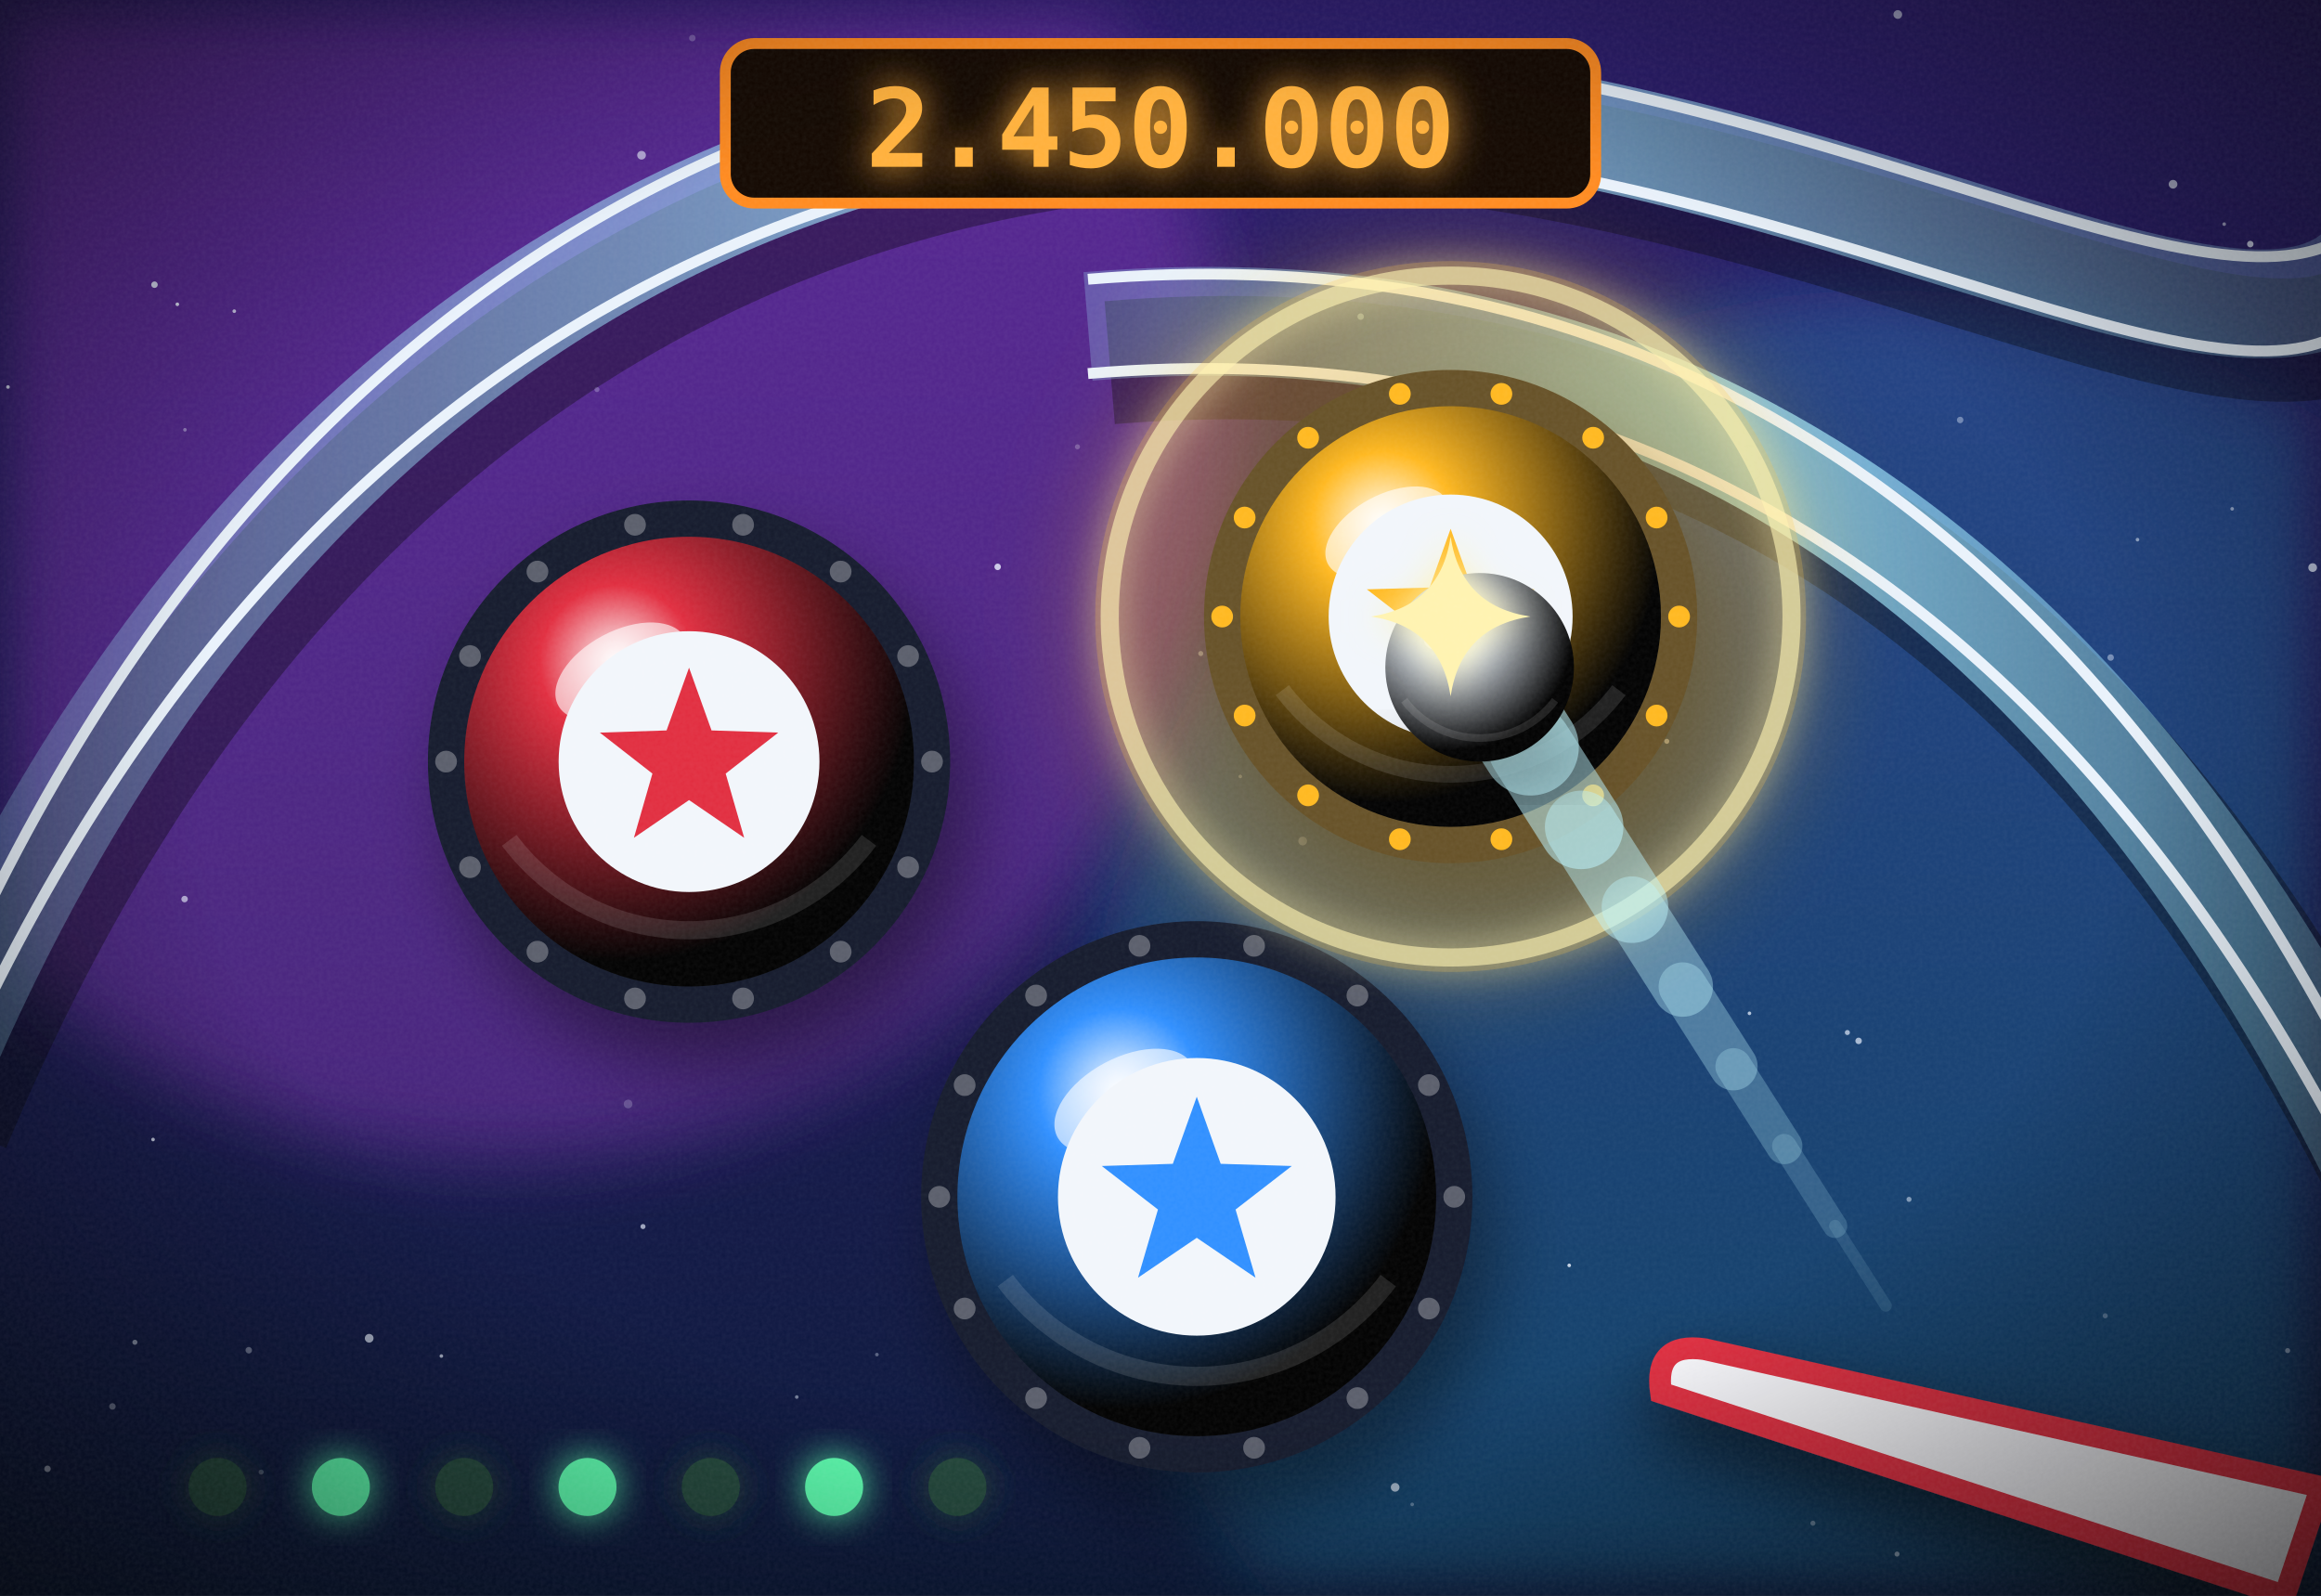
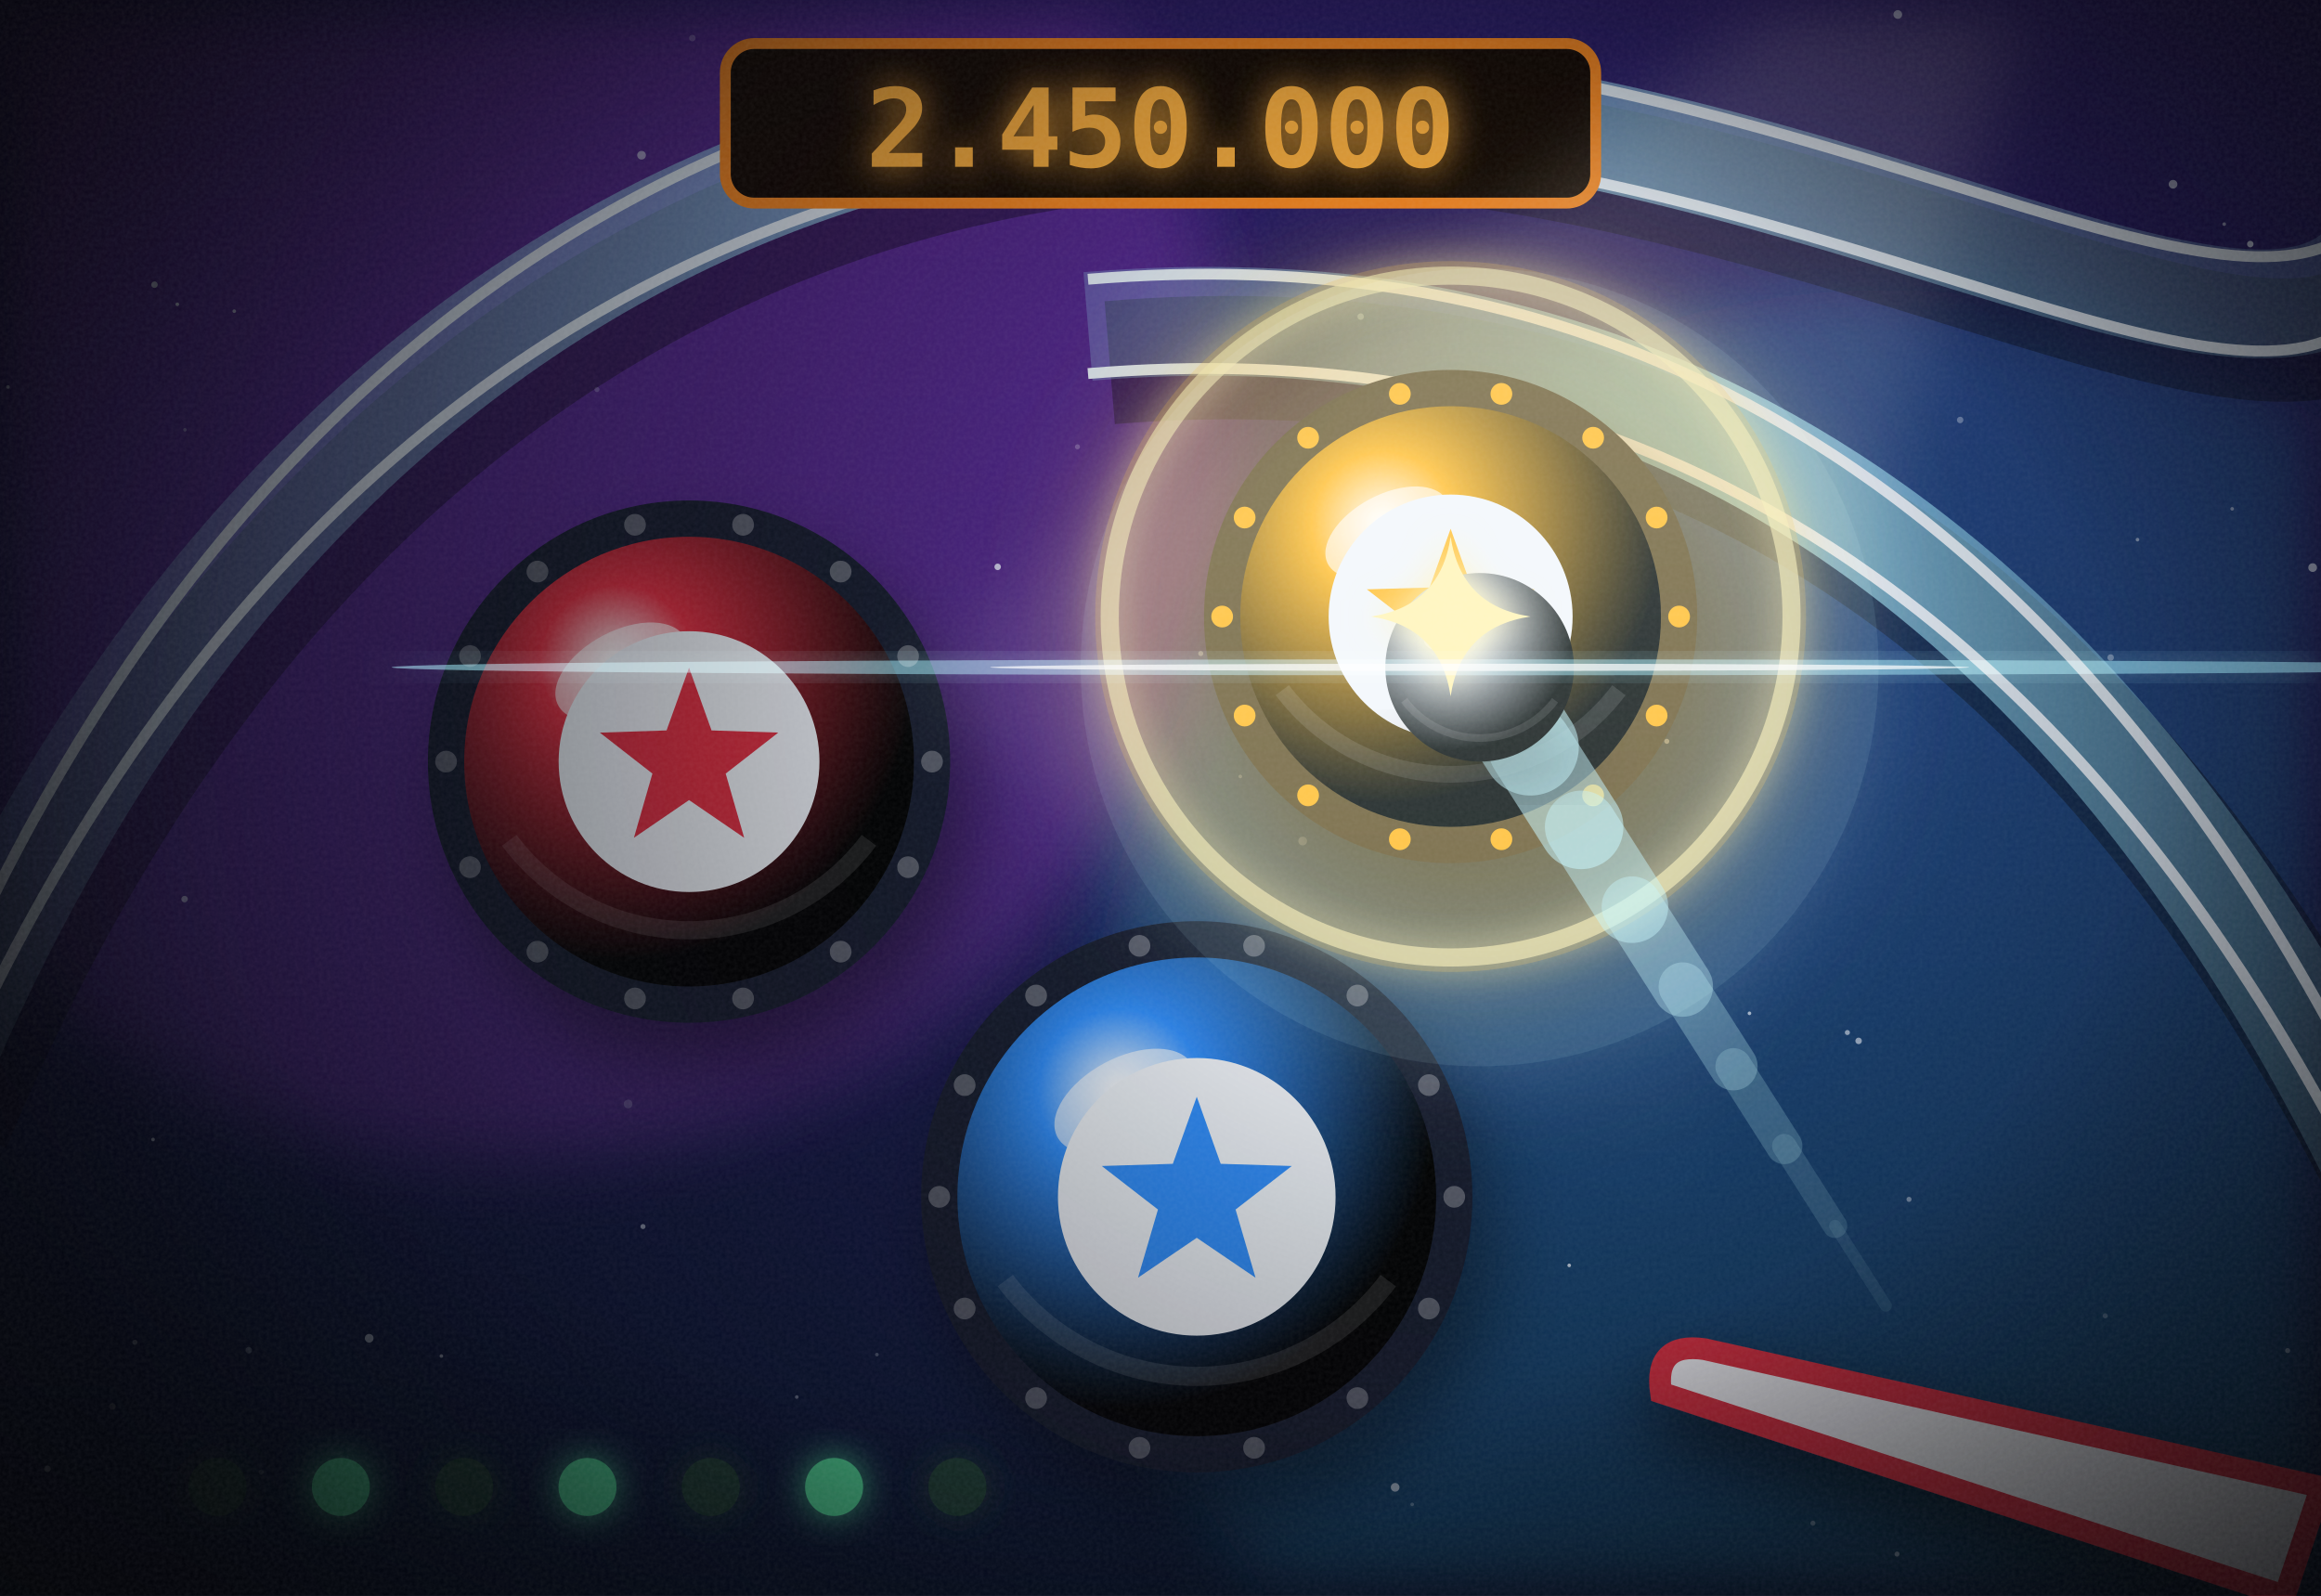
<svg xmlns="http://www.w3.org/2000/svg" viewBox="0 0 640 440" preserveAspectRatio="xMidYMid slice">
  <defs>
    <filter id="glow" x="-50%" y="-50%" width="200%" height="200%">
      <feGaussianBlur stdDeviation="5" result="b" />
      <feMerge>
        <feMergeNode in="b" />
        <feMergeNode in="SourceGraphic" />
      </feMerge>
    </filter>
    <filter id="bigglow" x="-50%" y="-50%" width="200%" height="200%">
      <feGaussianBlur stdDeviation="14" result="b" />
      <feMerge>
        <feMergeNode in="b" />
        <feMergeNode in="SourceGraphic" />
      </feMerge>
    </filter>
    <filter id="soft" x="-50%" y="-50%" width="200%" height="200%">
      <feGaussianBlur stdDeviation="10" />
    </filter>
    <filter id="dof" x="-20%" y="-20%" width="140%" height="140%">
      <feGaussianBlur stdDeviation="4" />
    </filter>
    <filter id="dof2" x="-20%" y="-20%" width="140%" height="140%">
      <feGaussianBlur stdDeviation="9" />
    </filter>
    <filter id="bokeh" x="-50%" y="-50%" width="200%" height="200%">
      <feGaussianBlur stdDeviation="7" />
    </filter>
    <filter id="shadow" x="-30%" y="-30%" width="160%" height="160%">
      <feDropShadow dx="0" dy="10" stdDeviation="10" flood-color="#000" flood-opacity=".6" />
    </filter>
    <filter id="grain" x="0" y="0" width="100%" height="100%">
      <feTurbulence type="fractalNoise" baseFrequency=".9" numOctaves="2" seed="7" />
      <feColorMatrix values="0 0 0 0 1  0 0 0 0 1  0 0 0 0 1  0 0 0 .055 0" />
    </filter>
    <linearGradient id="chrome" x1="0" y1="0" x2="0" y2="1">
      <stop offset="0" stop-color="#f6fbff" />
      <stop offset=".45" stop-color="#9fb0c4" />
      <stop offset=".55" stop-color="#5d6c80" />
      <stop offset="1" stop-color="#cfdbe8" />
    </linearGradient>
    <linearGradient id="gold" x1="0" y1="0" x2="0" y2="1">
      <stop offset="0" stop-color="#fff3b0" />
      <stop offset=".5" stop-color="#ffb81f" />
      <stop offset="1" stop-color="#b86a00" />
    </linearGradient>
    <radialGradient id="vig" cx="50%" cy="48%" r="75%">
      <stop offset=".55" stop-color="#000" stop-opacity="0" />
      <stop offset="1" stop-color="#000" stop-opacity=".72" />
    </radialGradient>
    <linearGradient id="pf" x1="0" y1="0" x2="0" y2="1">
      <stop offset="0" stop-color="#2a1a6c" />
      <stop offset="1" stop-color="#081638" />
    </linearGradient>
    <linearGradient id="ramp" x1="0" y1="0" x2="1" y2="0">
      <stop offset="0" stop-color="#9fe8ff" stop-opacity=".25" />
      <stop offset=".5" stop-color="#9fe8ff" stop-opacity=".75" />
      <stop offset="1" stop-color="#9fe8ff" stop-opacity=".25" />
    </linearGradient>
  </defs>
  <rect width="640" height="440" fill="#05070f" />
  <rect width="640" height="440" fill="url(#pf)" />
  <circle cx="140" cy="120" r="200" fill="rgba(170,60,220,.35)" filter="url(#soft)" />
  <circle cx="520" cy="300" r="220" fill="rgba(30,170,220,.28)" filter="url(#soft)" />
  <circle cx="613.3" cy="61.8" r="0.5" fill="#eaf2ff" opacity="0.63" />
  <circle cx="286.2" cy="308.9" r="0.9" fill="#eaf2ff" opacity="0.75" />
  <circle cx="51.0" cy="118.5" r="0.5" fill="#eaf2ff" opacity="0.42" />
  <circle cx="384.7" cy="410.1" r="1.2" fill="#eaf2ff" opacity="0.70" />
  <circle cx="31.0" cy="387.8" r="0.9" fill="#eaf2ff" opacity="0.42" />
  <circle cx="121.7" cy="373.9" r="0.5" fill="#eaf2ff" opacity="0.69" />
  <circle cx="391.9" cy="113.7" r="1.2" fill="#eaf2ff" opacity="0.42" />
  <circle cx="499.9" cy="420.0" r="0.7" fill="#eaf2ff" opacity="0.40" />
  <circle cx="173.2" cy="304.4" r="1.2" fill="#eaf2ff" opacity="0.23" />
  <circle cx="340.4" cy="14.2" r="0.9" fill="#eaf2ff" opacity="0.55" />
  <circle cx="331.1" cy="180.2" r="0.7" fill="#eaf2ff" opacity="0.42" />
  <circle cx="239.2" cy="256.3" r="0.9" fill="#eaf2ff" opacity="0.60" />
  <circle cx="359.2" cy="231.9" r="1.2" fill="#eaf2ff" opacity="0.26" />
  <circle cx="637.7" cy="156.5" r="1.2" fill="#eaf2ff" opacity="0.75" />
  <circle cx="37.2" cy="370.1" r="0.7" fill="#eaf2ff" opacity="0.56" />
  <circle cx="256.4" cy="42.5" r="0.7" fill="#eaf2ff" opacity="0.32" />
  <circle cx="349.8" cy="153.6" r="0.9" fill="#eaf2ff" opacity="0.84" />
  <circle cx="402.9" cy="195.2" r="0.5" fill="#eaf2ff" opacity="0.57" />
  <circle cx="509.4" cy="284.7" r="0.7" fill="#eaf2ff" opacity="0.66" />
  <circle cx="64.6" cy="85.8" r="0.5" fill="#eaf2ff" opacity="0.78" />
  <circle cx="589.4" cy="202.7" r="0.5" fill="#eaf2ff" opacity="0.55" />
  <circle cx="335.3" cy="257.2" r="1.2" fill="#eaf2ff" opacity="0.53" />
  <circle cx="42.2" cy="314.2" r="0.5" fill="#eaf2ff" opacity="0.77" />
  <circle cx="389.4" cy="414.8" r="0.5" fill="#eaf2ff" opacity="0.33" />
  <circle cx="224.2" cy="28.2" r="0.5" fill="#eaf2ff" opacity="0.32" />
  <circle cx="442.9" cy="191.1" r="0.9" fill="#eaf2ff" opacity="0.32" />
  <circle cx="48.9" cy="83.9" r="0.5" fill="#eaf2ff" opacity="0.90" />
  <circle cx="342.0" cy="214.1" r="0.5" fill="#eaf2ff" opacity="0.33" />
  <circle cx="176.9" cy="42.8" r="1.2" fill="#eaf2ff" opacity="0.63" />
  <circle cx="257.8" cy="51.7" r="0.7" fill="#eaf2ff" opacity="0.23" />
  <circle cx="241.8" cy="373.5" r="0.5" fill="#eaf2ff" opacity="0.34" />
  <circle cx="482.4" cy="279.4" r="0.5" fill="#eaf2ff" opacity="0.73" />
  <circle cx="459.6" cy="204.4" r="0.7" fill="#eaf2ff" opacity="0.82" />
  <circle cx="72.0" cy="405.9" r="0.7" fill="#eaf2ff" opacity="0.32" />
  <circle cx="615.5" cy="140.3" r="0.5" fill="#eaf2ff" opacity="0.55" />
  <circle cx="386.3" cy="18.6" r="1.2" fill="#eaf2ff" opacity="0.69" />
  <circle cx="177.3" cy="338.2" r="0.7" fill="#eaf2ff" opacity="0.64" />
  <circle cx="630.8" cy="372.4" r="0.7" fill="#eaf2ff" opacity="0.51" />
  <circle cx="275.1" cy="156.3" r="0.9" fill="#eaf2ff" opacity="0.80" />
  <circle cx="523.3" cy="4.0" r="1.2" fill="#eaf2ff" opacity="0.63" />
  <circle cx="68.6" cy="372.3" r="0.9" fill="#eaf2ff" opacity="0.40" />
  <circle cx="540.5" cy="115.8" r="0.9" fill="#eaf2ff" opacity="0.39" />
  <circle cx="101.8" cy="369.0" r="1.2" fill="#eaf2ff" opacity="0.69" />
  <circle cx="523.1" cy="428.5" r="0.7" fill="#eaf2ff" opacity="0.55" />
  <circle cx="219.7" cy="385.2" r="0.5" fill="#eaf2ff" opacity="0.47" />
  <circle cx="419.7" cy="85.8" r="0.7" fill="#eaf2ff" opacity="0.26" />
  <circle cx="589.4" cy="148.8" r="0.5" fill="#eaf2ff" opacity="0.56" />
  <circle cx="620.5" cy="67.3" r="0.9" fill="#eaf2ff" opacity="0.81" />
  <circle cx="383.0" cy="232.0" r="0.5" fill="#eaf2ff" opacity="0.28" />
  <circle cx="324.3" cy="22.6" r="0.5" fill="#eaf2ff" opacity="0.27" />
  <circle cx="42.6" cy="78.5" r="0.9" fill="#eaf2ff" opacity="0.86" />
  <circle cx="582.0" cy="181.3" r="0.9" fill="#eaf2ff" opacity="0.43" />
  <circle cx="432.7" cy="348.9" r="0.5" fill="#eaf2ff" opacity="0.83" />
  <circle cx="512.5" cy="287.0" r="0.9" fill="#eaf2ff" opacity="0.68" />
  <circle cx="2.2" cy="106.7" r="0.5" fill="#eaf2ff" opacity="0.85" />
  <circle cx="190.9" cy="10.5" r="0.9" fill="#eaf2ff" opacity="0.28" />
  <circle cx="580.5" cy="362.8" r="0.7" fill="#eaf2ff" opacity="0.31" />
  <circle cx="182.1" cy="173.4" r="0.7" fill="#eaf2ff" opacity="0.77" />
  <circle cx="196.3" cy="238.1" r="0.9" fill="#eaf2ff" opacity="0.83" />
  <circle cx="297.1" cy="123.2" r="0.7" fill="#eaf2ff" opacity="0.26" />
  <circle cx="526.4" cy="330.7" r="0.7" fill="#eaf2ff" opacity="0.51" />
  <circle cx="164.6" cy="107.4" r="0.7" fill="#eaf2ff" opacity="0.28" />
  <circle cx="307.7" cy="352.6" r="1.2" fill="#eaf2ff" opacity="0.25" />
  <circle cx="217.4" cy="167.5" r="1.2" fill="#eaf2ff" opacity="0.50" />
  <circle cx="344.7" cy="173.6" r="1.2" fill="#eaf2ff" opacity="0.77" />
  <circle cx="429.3" cy="158.8" r="0.9" fill="#eaf2ff" opacity="0.68" />
  <circle cx="599.2" cy="50.8" r="1.2" fill="#eaf2ff" opacity="0.73" />
  <circle cx="50.9" cy="247.9" r="0.9" fill="#eaf2ff" opacity="0.64" />
  <circle cx="13.1" cy="405.0" r="0.9" fill="#eaf2ff" opacity="0.58" />
  <circle cx="375.2" cy="87.3" r="0.9" fill="#eaf2ff" opacity="0.72" />
  <path d="M-20,300 C80,60 260,10 400,30 S640,120 660,60" fill="none" stroke="#000" stroke-opacity=".35" stroke-width="34" transform="translate(6 10)" />
  <path d="M-20,300 C80,60 260,10 400,30 S640,120 660,60" fill="none" stroke="url(#ramp)" stroke-width="30" />
  <path d="M-20,300 C80,60 260,10 400,30 S640,120 660,60" fill="none" stroke="#e9f2fb" stroke-width="3" transform="translate(0 -13)" />
  <path d="M-20,300 C80,60 260,10 400,30 S640,120 660,60" fill="none" stroke="#e9f2fb" stroke-width="3" transform="translate(0 13)" />
  <path d="M660,330 C560,120 420,80 300,90" fill="none" stroke="#000" stroke-opacity=".35" stroke-width="34" transform="translate(6 10)" />
  <path d="M660,330 C560,120 420,80 300,90" fill="none" stroke="url(#ramp)" stroke-width="30" />
  <path d="M660,330 C560,120 420,80 300,90" fill="none" stroke="#e9f2fb" stroke-width="3" transform="translate(0 -13)" />
  <path d="M660,330 C560,120 420,80 300,90" fill="none" stroke="#e9f2fb" stroke-width="3" transform="translate(0 13)" />
  <circle cx="196" cy="222" r="72" fill="#000" opacity=".45" filter="url(#soft)" />
  <circle cx="190" cy="210" r="72" fill="#141a2c" />
  <defs>
    <radialGradient id="bp190" cx="34%" cy="28%" r="78%">
      <stop offset="0" stop-color="#ffffff" />
      <stop offset=".22" stop-color="#e12d3f" />
      <stop offset=".85" stop-color="#000" />
      <stop offset="1" stop-color="#000" />
    </radialGradient>
  </defs>
  <circle cx="190.0" cy="210.0" r="62.0" fill="url(#bp190)" />
  <ellipse cx="171.4" cy="185.2" rx="19.8" ry="11.2" fill="#fff" opacity="0.6" transform="rotate(-28 171.4 185.2)" />
  <path d="M140.4,231.7 A62.0,62.0 0 0 0 239.6,231.7" fill="none" stroke="#fff" stroke-opacity=".12" stroke-width="5.0" />
  <circle cx="190" cy="210" r="35.96" fill="#f2f6fb" />
  <g fill="#e12d3f">
    <polygon points="190.0,184.1 196.2,201.4 214.6,202.0 200.1,213.3 205.2,231.0 190.0,220.6 174.8,231.0 179.9,213.3 165.4,202.0 183.8,201.4" />
  </g>
  <circle cx="257.0" cy="210.0" r="3" fill="#fff" opacity="0.3" />
  <circle cx="250.4" cy="239.1" r="3" fill="#fff" opacity="0.3" />
  <circle cx="231.8" cy="262.4" r="3" fill="#fff" opacity="0.3" />
  <circle cx="204.9" cy="275.3" r="3" fill="#fff" opacity="0.3" />
  <circle cx="175.1" cy="275.3" r="3" fill="#fff" opacity="0.3" />
  <circle cx="148.2" cy="262.4" r="3" fill="#fff" opacity="0.3" />
  <circle cx="129.6" cy="239.1" r="3" fill="#fff" opacity="0.3" />
  <circle cx="123.0" cy="210.0" r="3" fill="#fff" opacity="0.3" />
  <circle cx="129.6" cy="180.9" r="3" fill="#fff" opacity="0.3" />
  <circle cx="148.2" cy="157.6" r="3" fill="#fff" opacity="0.3" />
  <circle cx="175.1" cy="144.7" r="3" fill="#fff" opacity="0.3" />
  <circle cx="204.9" cy="144.7" r="3" fill="#fff" opacity="0.3" />
  <circle cx="231.8" cy="157.6" r="3" fill="#fff" opacity="0.3" />
  <circle cx="250.4" cy="180.9" r="3" fill="#fff" opacity="0.3" />
  <circle cx="406" cy="182" r="68" fill="#000" opacity=".45" filter="url(#soft)" />
  <circle cx="400" cy="170" r="68" fill="#141a2c" />
  <circle cx="400" cy="170" r="98" fill="#ffb81f" opacity=".35" filter="url(#bigglow)" />
  <defs>
    <radialGradient id="bp400" cx="34%" cy="28%" r="78%">
      <stop offset="0" stop-color="#ffffff" />
      <stop offset=".22" stop-color="#ffb81f" />
      <stop offset=".85" stop-color="#000" />
      <stop offset="1" stop-color="#000" />
    </radialGradient>
  </defs>
  <circle cx="400.0" cy="170.0" r="58.0" fill="url(#bp400)" />
  <ellipse cx="382.6" cy="146.8" rx="18.6" ry="10.4" fill="#fff" opacity="0.6" transform="rotate(-28 382.6 146.8)" />
  <path d="M353.6,190.3 A58.0,58.0 0 0 0 446.4,190.3" fill="none" stroke="#fff" stroke-opacity=".12" stroke-width="4.6" />
  <circle cx="400" cy="170" r="33.64" fill="#f2f6fb" />
  <g fill="#ffb81f">
    <polygon points="400.0,145.8 405.8,162.0 423.1,162.5 409.4,173.1 414.3,189.6 400.0,179.9 385.7,189.6 390.6,173.1 376.9,162.5 394.2,162.0" />
  </g>
  <circle cx="463.0" cy="170.0" r="3" fill="#ffb81f" opacity="1" />
  <circle cx="456.8" cy="197.3" r="3" fill="#ffb81f" opacity="1" />
  <circle cx="439.3" cy="219.3" r="3" fill="#ffb81f" opacity="1" />
  <circle cx="414.0" cy="231.4" r="3" fill="#ffb81f" opacity="1" />
  <circle cx="386.0" cy="231.4" r="3" fill="#ffb81f" opacity="1" />
  <circle cx="360.7" cy="219.3" r="3" fill="#ffb81f" opacity="1" />
  <circle cx="343.2" cy="197.3" r="3" fill="#ffb81f" opacity="1" />
  <circle cx="337.0" cy="170.0" r="3" fill="#ffb81f" opacity="1" />
  <circle cx="343.2" cy="142.7" r="3" fill="#ffb81f" opacity="1" />
  <circle cx="360.7" cy="120.7" r="3" fill="#ffb81f" opacity="1" />
  <circle cx="386.0" cy="108.6" r="3" fill="#ffb81f" opacity="1" />
  <circle cx="414.0" cy="108.6" r="3" fill="#ffb81f" opacity="1" />
  <circle cx="439.3" cy="120.7" r="3" fill="#ffb81f" opacity="1" />
  <circle cx="456.8" cy="142.7" r="3" fill="#ffb81f" opacity="1" />
  <circle cx="336" cy="342" r="76" fill="#000" opacity=".45" filter="url(#soft)" />
  <circle cx="330" cy="330" r="76" fill="#141a2c" />
  <defs>
    <radialGradient id="bp330" cx="34%" cy="28%" r="78%">
      <stop offset="0" stop-color="#ffffff" />
      <stop offset=".22" stop-color="#2f8fff" />
      <stop offset=".85" stop-color="#000" />
      <stop offset="1" stop-color="#000" />
    </radialGradient>
  </defs>
  <circle cx="330.0" cy="330.0" r="66.0" fill="url(#bp330)" />
  <ellipse cx="310.2" cy="303.6" rx="21.1" ry="11.9" fill="#fff" opacity="0.6" transform="rotate(-28 310.2 303.6)" />
  <path d="M277.2,353.1 A66.0,66.0 0 0 0 382.8,353.1" fill="none" stroke="#fff" stroke-opacity=".12" stroke-width="5.3" />
  <circle cx="330" cy="330" r="38.28" fill="#f2f6fb" />
  <g fill="#2f8fff">
    <polygon points="330.0,302.4 336.6,320.9 356.2,321.5 340.7,333.5 346.2,352.3 330.0,341.3 313.8,352.3 319.3,333.5 303.8,321.5 323.4,320.9" />
  </g>
  <circle cx="401.0" cy="330.0" r="3" fill="#fff" opacity="0.3" />
  <circle cx="394.0" cy="360.8" r="3" fill="#fff" opacity="0.3" />
  <circle cx="374.3" cy="385.5" r="3" fill="#fff" opacity="0.3" />
  <circle cx="345.8" cy="399.2" r="3" fill="#fff" opacity="0.3" />
  <circle cx="314.2" cy="399.2" r="3" fill="#fff" opacity="0.3" />
  <circle cx="285.7" cy="385.5" r="3" fill="#fff" opacity="0.3" />
  <circle cx="266.0" cy="360.8" r="3" fill="#fff" opacity="0.3" />
  <circle cx="259.0" cy="330.0" r="3" fill="#fff" opacity="0.3" />
  <circle cx="266.0" cy="299.2" r="3" fill="#fff" opacity="0.3" />
  <circle cx="285.7" cy="274.5" r="3" fill="#fff" opacity="0.3" />
  <circle cx="314.2" cy="260.8" r="3" fill="#fff" opacity="0.3" />
  <circle cx="345.8" cy="260.8" r="3" fill="#fff" opacity="0.3" />
  <circle cx="374.3" cy="274.5" r="3" fill="#fff" opacity="0.3" />
  <circle cx="394.0" cy="299.2" r="3" fill="#fff" opacity="0.3" />
  <circle cx="400" cy="170" r="94" fill="none" stroke="#fff3b0" stroke-width="5" opacity=".7" filter="url(#glow)" />
  <g filter="url(#shadow)">
    <path d="M640,410 L470,372 Q456,370 458,384 L630,440 Z" fill="#fbfbff" stroke="#e12d3f" stroke-width="6" />
  </g>
  <line x1="520.0" y1="360.0" x2="506.0" y2="338.0" stroke="#bdf6ff" stroke-width="3.3" stroke-linecap="round" opacity="0.12" />
  <line x1="506.0" y1="338.0" x2="492.0" y2="316.0" stroke="#bdf6ff" stroke-width="6.7" stroke-linecap="round" opacity="0.18" />
  <line x1="492.0" y1="316.0" x2="478.0" y2="294.0" stroke="#bdf6ff" stroke-width="10.0" stroke-linecap="round" opacity="0.25" />
  <line x1="478.0" y1="294.0" x2="464.0" y2="272.0" stroke="#bdf6ff" stroke-width="13.3" stroke-linecap="round" opacity="0.32" />
  <line x1="464.0" y1="272.0" x2="450.0" y2="250.0" stroke="#bdf6ff" stroke-width="16.7" stroke-linecap="round" opacity="0.38" />
  <line x1="450.0" y1="250.0" x2="436.0" y2="228.0" stroke="#bdf6ff" stroke-width="20.0" stroke-linecap="round" opacity="0.45" />
  <line x1="436.0" y1="228.0" x2="422.0" y2="206.0" stroke="#bdf6ff" stroke-width="23.3" stroke-linecap="round" opacity="0.52" />
  <line x1="422.0" y1="206.0" x2="408.0" y2="184.0" stroke="#bdf6ff" stroke-width="26.7" stroke-linecap="round" opacity="0.58" />
  <defs>
    <radialGradient id="pbb" cx="34%" cy="28%" r="78%">
      <stop offset="0" stop-color="#ffffff" />
      <stop offset=".22" stop-color="#dfe7f1" />
      <stop offset=".85" stop-color="#000" />
      <stop offset="1" stop-color="#000" />
    </radialGradient>
  </defs>
  <ellipse cx="411.9" cy="208.7" rx="24.7" ry="6.5" fill="#000" opacity=".45" filter="url(#soft)" />
  <circle cx="408.0" cy="184.0" r="26.0" fill="url(#pbb)" />
  <ellipse cx="400.2" cy="173.6" rx="8.3" ry="4.7" fill="#fff" opacity="0.6" transform="rotate(-28 400.2 173.6)" />
  <path d="M387.2,193.1 A26.0,26.0 0 0 0 428.8,193.1" fill="none" stroke="#fff" stroke-opacity=".12" stroke-width="2.1" />
  <rect x="200" y="12" width="240" height="44" rx="8" fill="#120700" stroke="#ff8a1f" stroke-width="3" />
  <text x="320" y="46" font-family="Menlo, monospace" font-size="30" font-weight="900" fill="#ffb03a" text-anchor="middle" filter="url(#glow)">2.450.000</text>
  <circle cx="60" cy="410" r="8" fill="#24463a" filter="url(#glow)" />
  <circle cx="94" cy="410" r="8" fill="#5cffb0" filter="url(#glow)" />
  <circle cx="128" cy="410" r="8" fill="#24463a" filter="url(#glow)" />
  <circle cx="162" cy="410" r="8" fill="#5cffb0" filter="url(#glow)" />
  <circle cx="196" cy="410" r="8" fill="#24463a" filter="url(#glow)" />
  <circle cx="230" cy="410" r="8" fill="#5cffb0" filter="url(#glow)" />
  <circle cx="264" cy="410" r="8" fill="#24463a" filter="url(#glow)" />
  <g opacity="1" filter="url(#glow)">
    <path d="M400,148 Q402.86,167.14 422,170 Q402.86,172.86 400,192 Q397.14,172.86 378,170 Q397.14,167.14 400,148Z" fill="#fff3b0" />
  </g>
+   <defs>
+     <radialGradient id="cv408x184" gradientUnits="userSpaceOnUse" cx="408.0" cy="184.0" r="430">
+       <stop offset=".18" stop-color="#02040a" stop-opacity="0" />
+       <stop offset=".62" stop-color="#02040a" stop-opacity="0.44" />
+       <stop offset="1" stop-color="#02040a" stop-opacity="0.80" />
+     </radialGradient>
+     <linearGradient id="cb408x184" x1="0" y1="0" x2="0" y2="1">
+       <stop offset="0" stop-color="#fff6e0" stop-opacity=".22" />
+       <stop offset="1" stop-color="#fff6e0" stop-opacity="0" />
+     </linearGradient>
+   </defs>
+   <polygon points="551.7,-45.6 568.3,-34.4 462.4,335.4 247.2,189.4" fill="url(#cb408x184)" filter="url(#soft)" style="mix-blend-mode:screen" />
+   <rect width="640" height="440" fill="url(#cv408x184)" />
+   <circle cx="408.0" cy="184.0" r="110" fill="#bdf6ff" opacity=".16" filter="url(#bigglow)" style="mix-blend-mode:screen" />
+   <ellipse cx="408.0" cy="184.0" rx="300" ry="2.2" fill="#9fefff" opacity=".55" filter="url(#glow)" style="mix-blend-mode:screen" />
+   <ellipse cx="408.0" cy="184.0" rx="135" ry="1" fill="#ffffff" opacity=".7" style="mix-blend-mode:screen" />
  <rect width="640" height="440" fill="url(#vig)" />
  <rect width="640" height="440" filter="url(#grain)" opacity="1" />
</svg>
